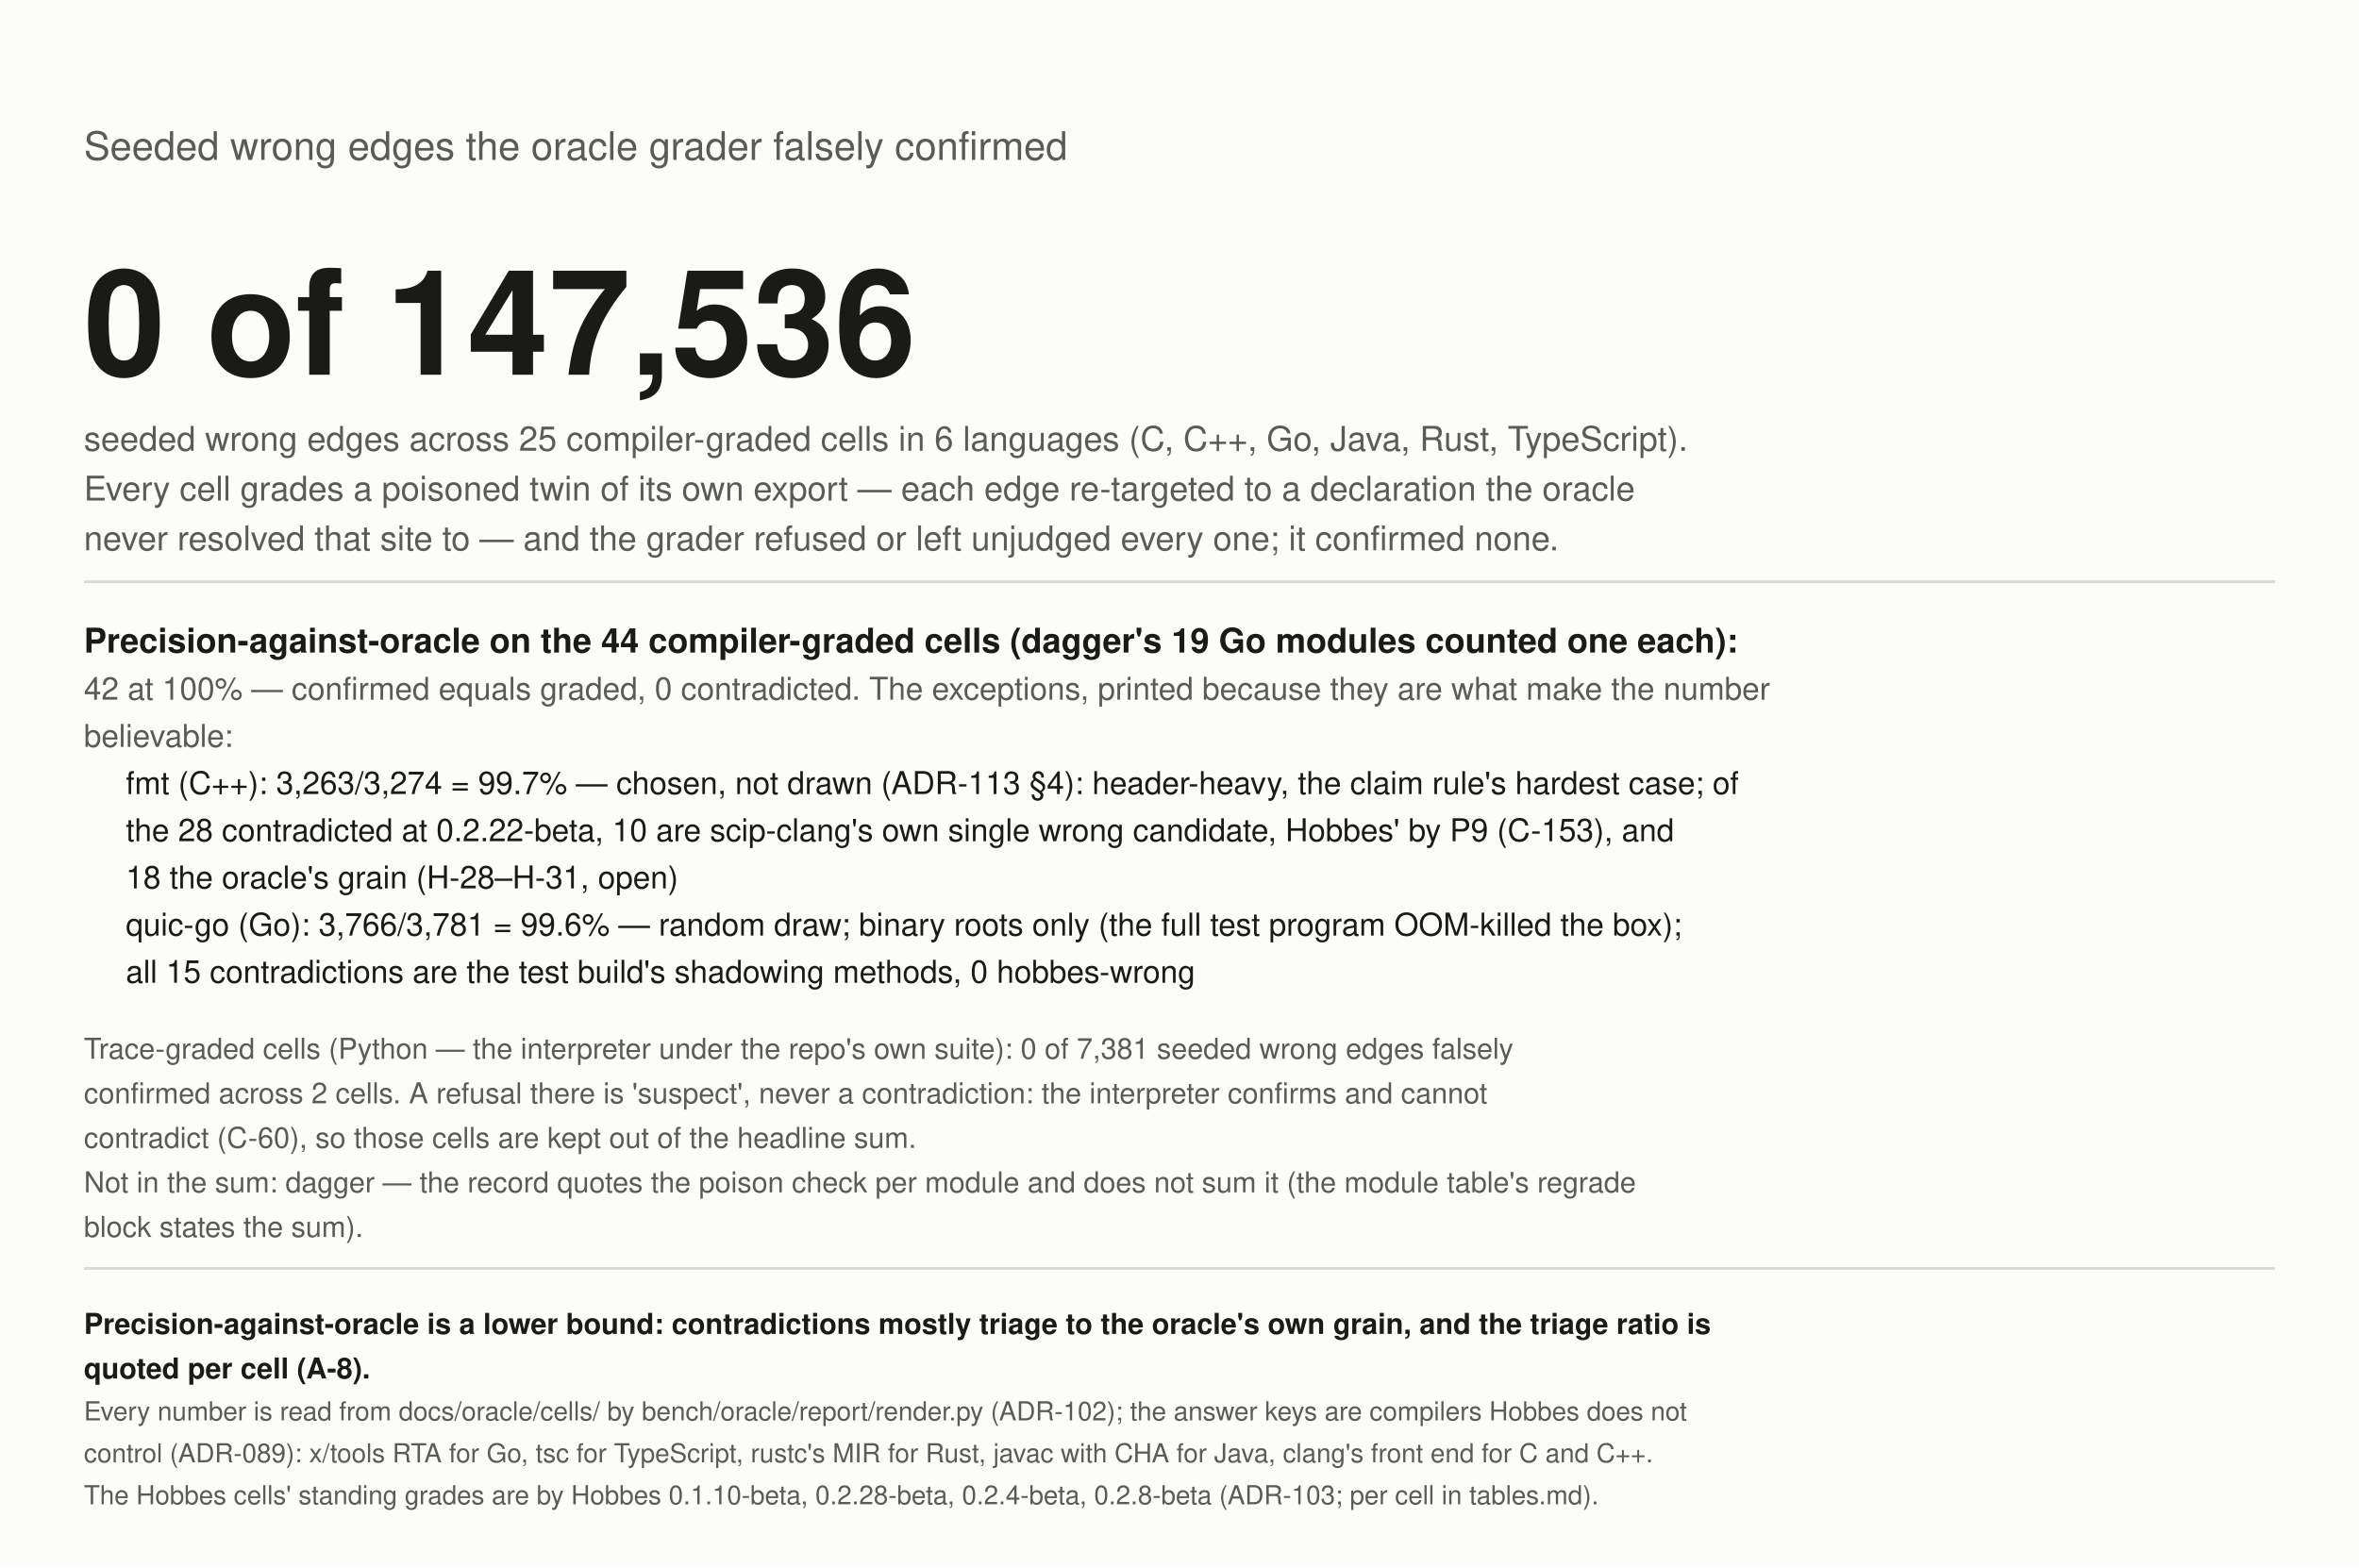
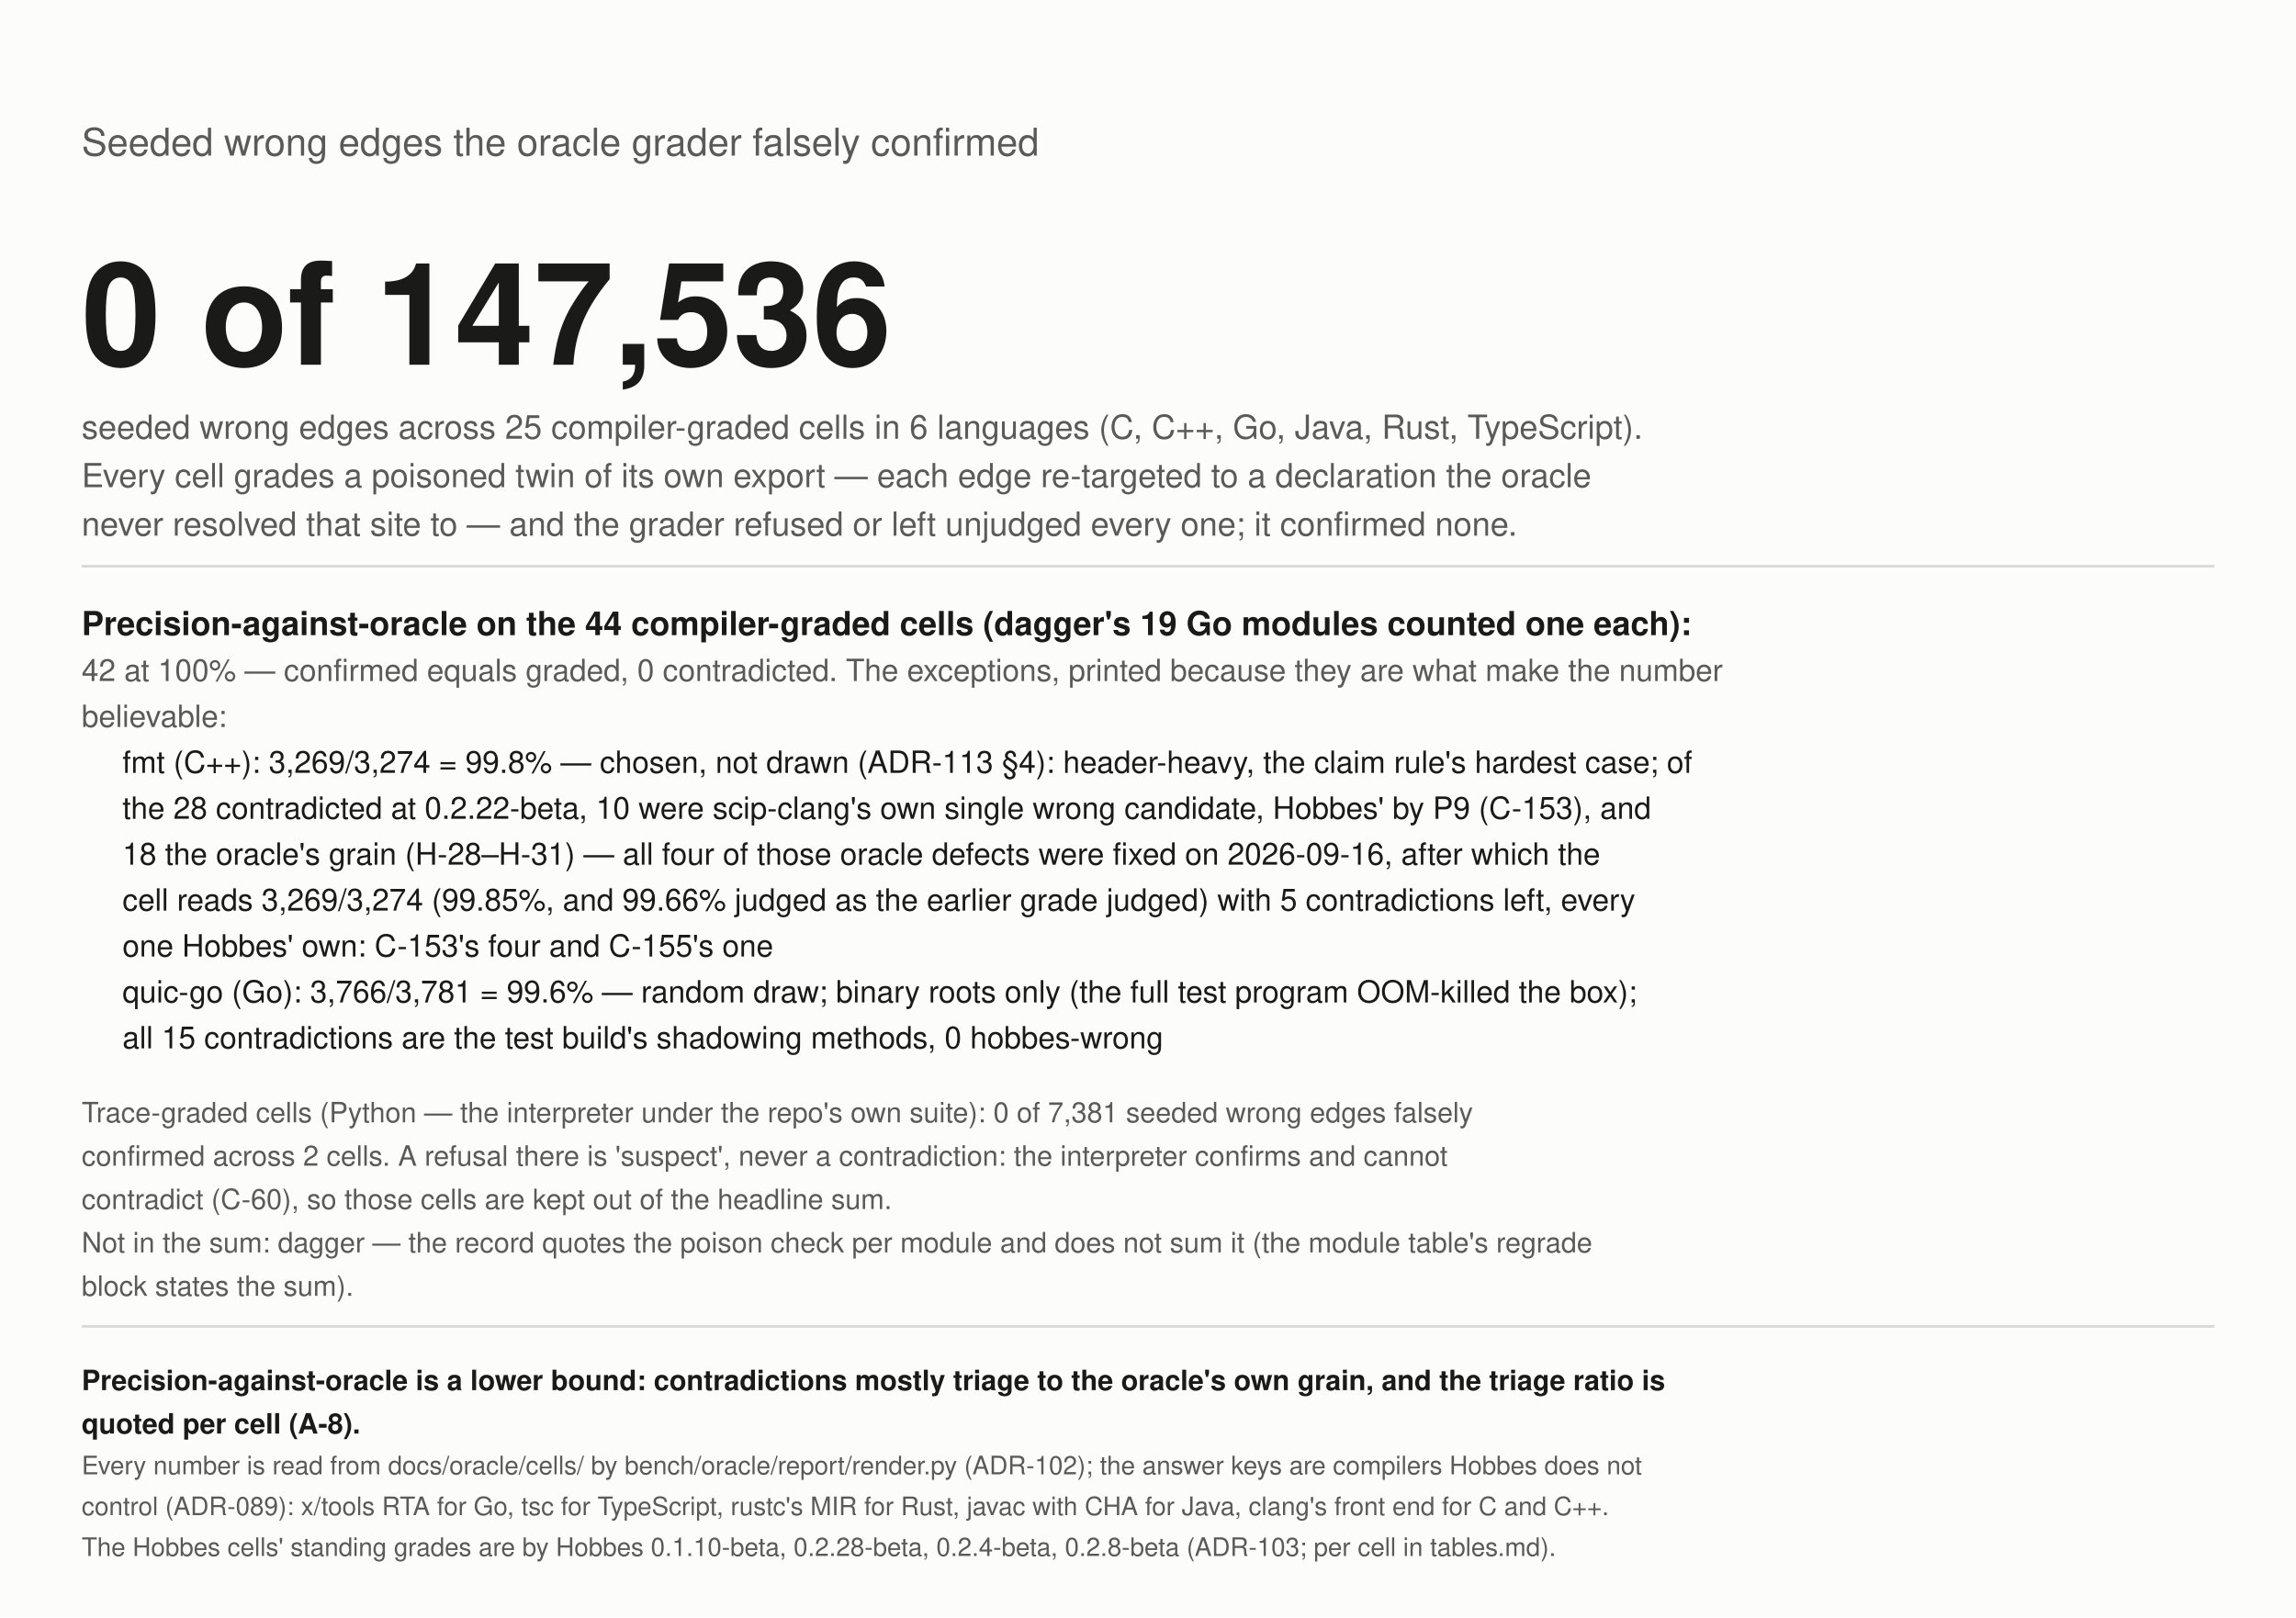
- <svg xmlns="http://www.w3.org/2000/svg" width="900" height="598" viewBox="0 0 900 598" role="img" aria-label="Wrong edges seeded into the graph, falsely confirmed by the grader">
-   <rect width="900" height="598" fill="#fcfcfb" />
+ <svg xmlns="http://www.w3.org/2000/svg" width="900" height="634" viewBox="0 0 900 634" role="img" aria-label="Wrong edges seeded into the graph, falsely confirmed by the grader">
+   <rect width="900" height="634" fill="#fcfcfb" />
  <text x="32" y="61" font-size="15" fill="#5a5a57" text-anchor="start" font-weight="normal" font-family="-apple-system, 'Segoe UI', Helvetica, Arial, sans-serif">Seeded wrong edges the oracle grader falsely confirmed</text>
  <text x="32" y="143" font-size="56" fill="#1a1a19" text-anchor="start" font-weight="bold" font-family="-apple-system, 'Segoe UI', Helvetica, Arial, sans-serif">0 of 147,536</text>
  <text x="32" y="172" font-size="13" fill="#5a5a57" text-anchor="start" font-weight="normal" font-family="-apple-system, 'Segoe UI', Helvetica, Arial, sans-serif">seeded wrong edges across 25 compiler-graded cells in 6 languages (C, C++, Go, Java, Rust, TypeScript).</text>
  <text x="32" y="191" font-size="13" fill="#5a5a57" text-anchor="start" font-weight="normal" font-family="-apple-system, 'Segoe UI', Helvetica, Arial, sans-serif">Every cell grades a poisoned twin of its own export — each edge re-targeted to a declaration the oracle</text>
  <text x="32" y="210" font-size="13" fill="#5a5a57" text-anchor="start" font-weight="normal" font-family="-apple-system, 'Segoe UI', Helvetica, Arial, sans-serif">never resolved that site to — and the grader refused or left unjudged every one; it confirmed none.</text>
  <line x1="32" y1="222" x2="868" y2="222" stroke="#d9d8d2" />
  <text x="32" y="249" font-size="13" fill="#1a1a19" text-anchor="start" font-weight="bold" font-family="-apple-system, 'Segoe UI', Helvetica, Arial, sans-serif">Precision-against-oracle on the 44 compiler-graded cells (dagger's 19 Go modules counted one each):</text>
  <text x="32" y="267" font-size="12" fill="#5a5a57" text-anchor="start" font-weight="normal" font-family="-apple-system, 'Segoe UI', Helvetica, Arial, sans-serif">42 at 100% — confirmed equals graded, 0 contradicted. The exceptions, printed because they are what make the number</text>
  <text x="32" y="285" font-size="12" fill="#5a5a57" text-anchor="start" font-weight="normal" font-family="-apple-system, 'Segoe UI', Helvetica, Arial, sans-serif">believable:</text>
-   <text x="48" y="303" font-size="12" fill="#1a1a19" text-anchor="start" font-weight="normal" font-family="-apple-system, 'Segoe UI', Helvetica, Arial, sans-serif">fmt (C++): 3,263/3,274 = 99.7% — chosen, not drawn (ADR-113 §4): header-heavy, the claim rule's hardest case; of</text>
-   <text x="48" y="321" font-size="12" fill="#1a1a19" text-anchor="start" font-weight="normal" font-family="-apple-system, 'Segoe UI', Helvetica, Arial, sans-serif">the 28 contradicted at 0.2.22-beta, 10 are scip-clang's own single wrong candidate, Hobbes' by P9 (C-153), and</text>
-   <text x="48" y="339" font-size="12" fill="#1a1a19" text-anchor="start" font-weight="normal" font-family="-apple-system, 'Segoe UI', Helvetica, Arial, sans-serif">18 the oracle's grain (H-28–H-31, open)</text>
-   <text x="48" y="357" font-size="12" fill="#1a1a19" text-anchor="start" font-weight="normal" font-family="-apple-system, 'Segoe UI', Helvetica, Arial, sans-serif">quic-go (Go): 3,766/3,781 = 99.6% — random draw; binary roots only (the full test program OOM-killed the box);</text>
-   <text x="48" y="375" font-size="12" fill="#1a1a19" text-anchor="start" font-weight="normal" font-family="-apple-system, 'Segoe UI', Helvetica, Arial, sans-serif">all 15 contradictions are the test build's shadowing methods, 0 hobbes-wrong</text>
-   <text x="32" y="404" font-size="11" fill="#5a5a57" text-anchor="start" font-weight="normal" font-family="-apple-system, 'Segoe UI', Helvetica, Arial, sans-serif">Trace-graded cells (Python — the interpreter under the repo's own suite): 0 of 7,381 seeded wrong edges falsely</text>
-   <text x="32" y="421" font-size="11" fill="#5a5a57" text-anchor="start" font-weight="normal" font-family="-apple-system, 'Segoe UI', Helvetica, Arial, sans-serif">confirmed across 2 cells. A refusal there is 'suspect', never a contradiction: the interpreter confirms and cannot</text>
-   <text x="32" y="438" font-size="11" fill="#5a5a57" text-anchor="start" font-weight="normal" font-family="-apple-system, 'Segoe UI', Helvetica, Arial, sans-serif">contradict (C-60), so those cells are kept out of the headline sum.</text>
-   <text x="32" y="455" font-size="11" fill="#5a5a57" text-anchor="start" font-weight="normal" font-family="-apple-system, 'Segoe UI', Helvetica, Arial, sans-serif">Not in the sum: dagger — the record quotes the poison check per module and does not sum it (the module table's regrade</text>
-   <text x="32" y="472" font-size="11" fill="#5a5a57" text-anchor="start" font-weight="normal" font-family="-apple-system, 'Segoe UI', Helvetica, Arial, sans-serif">block states the sum).</text>
-   <line x1="32" y1="484" x2="868" y2="484" stroke="#d9d8d2" />
-   <text x="32" y="509" font-size="11" fill="#1a1a19" text-anchor="start" font-weight="bold" font-family="-apple-system, 'Segoe UI', Helvetica, Arial, sans-serif">Precision-against-oracle is a lower bound: contradictions mostly triage to the oracle's own grain, and the triage ratio is</text>
-   <text x="32" y="526" font-size="11" fill="#1a1a19" text-anchor="start" font-weight="bold" font-family="-apple-system, 'Segoe UI', Helvetica, Arial, sans-serif">quoted per cell (A-8).</text>
-   <text x="32" y="542" font-size="10" fill="#5a5a57" text-anchor="start" font-weight="normal" font-family="-apple-system, 'Segoe UI', Helvetica, Arial, sans-serif">Every number is read from docs/oracle/cells/ by bench/oracle/report/render.py (ADR-102); the answer keys are compilers Hobbes does not</text>
-   <text x="32" y="558" font-size="10" fill="#5a5a57" text-anchor="start" font-weight="normal" font-family="-apple-system, 'Segoe UI', Helvetica, Arial, sans-serif">control (ADR-089): x/tools RTA for Go, tsc for TypeScript, rustc's MIR for Rust, javac with CHA for Java, clang's front end for C and C++.</text>
-   <text x="32" y="574" font-size="10" fill="#5a5a57" text-anchor="start" font-weight="normal" font-family="-apple-system, 'Segoe UI', Helvetica, Arial, sans-serif">The Hobbes cells' standing grades are by Hobbes 0.1.10-beta, 0.2.28-beta, 0.2.4-beta, 0.2.8-beta (ADR-103; per cell in tables.md).</text>
+   <text x="48" y="303" font-size="12" fill="#1a1a19" text-anchor="start" font-weight="normal" font-family="-apple-system, 'Segoe UI', Helvetica, Arial, sans-serif">fmt (C++): 3,269/3,274 = 99.8% — chosen, not drawn (ADR-113 §4): header-heavy, the claim rule's hardest case; of</text>
+   <text x="48" y="321" font-size="12" fill="#1a1a19" text-anchor="start" font-weight="normal" font-family="-apple-system, 'Segoe UI', Helvetica, Arial, sans-serif">the 28 contradicted at 0.2.22-beta, 10 were scip-clang's own single wrong candidate, Hobbes' by P9 (C-153), and</text>
+   <text x="48" y="339" font-size="12" fill="#1a1a19" text-anchor="start" font-weight="normal" font-family="-apple-system, 'Segoe UI', Helvetica, Arial, sans-serif">18 the oracle's grain (H-28–H-31) — all four of those oracle defects were fixed on 2026-09-16, after which the</text>
+   <text x="48" y="357" font-size="12" fill="#1a1a19" text-anchor="start" font-weight="normal" font-family="-apple-system, 'Segoe UI', Helvetica, Arial, sans-serif">cell reads 3,269/3,274 (99.85%, and 99.66% judged as the earlier grade judged) with 5 contradictions left, every</text>
+   <text x="48" y="375" font-size="12" fill="#1a1a19" text-anchor="start" font-weight="normal" font-family="-apple-system, 'Segoe UI', Helvetica, Arial, sans-serif">one Hobbes' own: C-153's four and C-155's one</text>
+   <text x="48" y="393" font-size="12" fill="#1a1a19" text-anchor="start" font-weight="normal" font-family="-apple-system, 'Segoe UI', Helvetica, Arial, sans-serif">quic-go (Go): 3,766/3,781 = 99.6% — random draw; binary roots only (the full test program OOM-killed the box);</text>
+   <text x="48" y="411" font-size="12" fill="#1a1a19" text-anchor="start" font-weight="normal" font-family="-apple-system, 'Segoe UI', Helvetica, Arial, sans-serif">all 15 contradictions are the test build's shadowing methods, 0 hobbes-wrong</text>
+   <text x="32" y="440" font-size="11" fill="#5a5a57" text-anchor="start" font-weight="normal" font-family="-apple-system, 'Segoe UI', Helvetica, Arial, sans-serif">Trace-graded cells (Python — the interpreter under the repo's own suite): 0 of 7,381 seeded wrong edges falsely</text>
+   <text x="32" y="457" font-size="11" fill="#5a5a57" text-anchor="start" font-weight="normal" font-family="-apple-system, 'Segoe UI', Helvetica, Arial, sans-serif">confirmed across 2 cells. A refusal there is 'suspect', never a contradiction: the interpreter confirms and cannot</text>
+   <text x="32" y="474" font-size="11" fill="#5a5a57" text-anchor="start" font-weight="normal" font-family="-apple-system, 'Segoe UI', Helvetica, Arial, sans-serif">contradict (C-60), so those cells are kept out of the headline sum.</text>
+   <text x="32" y="491" font-size="11" fill="#5a5a57" text-anchor="start" font-weight="normal" font-family="-apple-system, 'Segoe UI', Helvetica, Arial, sans-serif">Not in the sum: dagger — the record quotes the poison check per module and does not sum it (the module table's regrade</text>
+   <text x="32" y="508" font-size="11" fill="#5a5a57" text-anchor="start" font-weight="normal" font-family="-apple-system, 'Segoe UI', Helvetica, Arial, sans-serif">block states the sum).</text>
+   <line x1="32" y1="520" x2="868" y2="520" stroke="#d9d8d2" />
+   <text x="32" y="545" font-size="11" fill="#1a1a19" text-anchor="start" font-weight="bold" font-family="-apple-system, 'Segoe UI', Helvetica, Arial, sans-serif">Precision-against-oracle is a lower bound: contradictions mostly triage to the oracle's own grain, and the triage ratio is</text>
+   <text x="32" y="562" font-size="11" fill="#1a1a19" text-anchor="start" font-weight="bold" font-family="-apple-system, 'Segoe UI', Helvetica, Arial, sans-serif">quoted per cell (A-8).</text>
+   <text x="32" y="578" font-size="10" fill="#5a5a57" text-anchor="start" font-weight="normal" font-family="-apple-system, 'Segoe UI', Helvetica, Arial, sans-serif">Every number is read from docs/oracle/cells/ by bench/oracle/report/render.py (ADR-102); the answer keys are compilers Hobbes does not</text>
+   <text x="32" y="594" font-size="10" fill="#5a5a57" text-anchor="start" font-weight="normal" font-family="-apple-system, 'Segoe UI', Helvetica, Arial, sans-serif">control (ADR-089): x/tools RTA for Go, tsc for TypeScript, rustc's MIR for Rust, javac with CHA for Java, clang's front end for C and C++.</text>
+   <text x="32" y="610" font-size="10" fill="#5a5a57" text-anchor="start" font-weight="normal" font-family="-apple-system, 'Segoe UI', Helvetica, Arial, sans-serif">The Hobbes cells' standing grades are by Hobbes 0.1.10-beta, 0.2.28-beta, 0.2.4-beta, 0.2.8-beta (ADR-103; per cell in tables.md).</text>
</svg>
